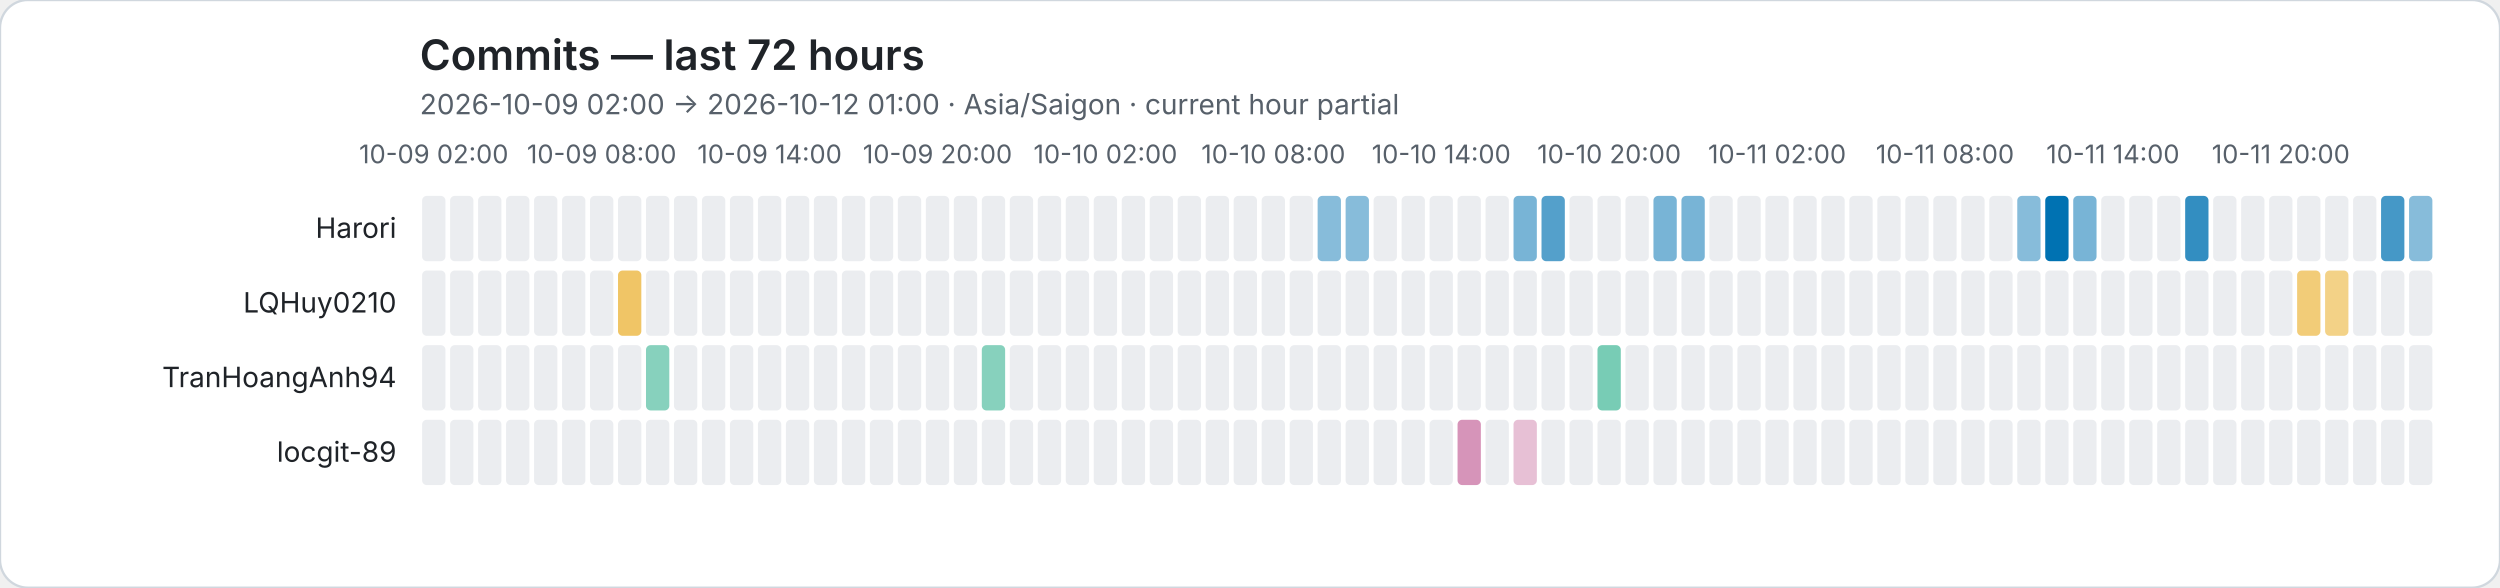
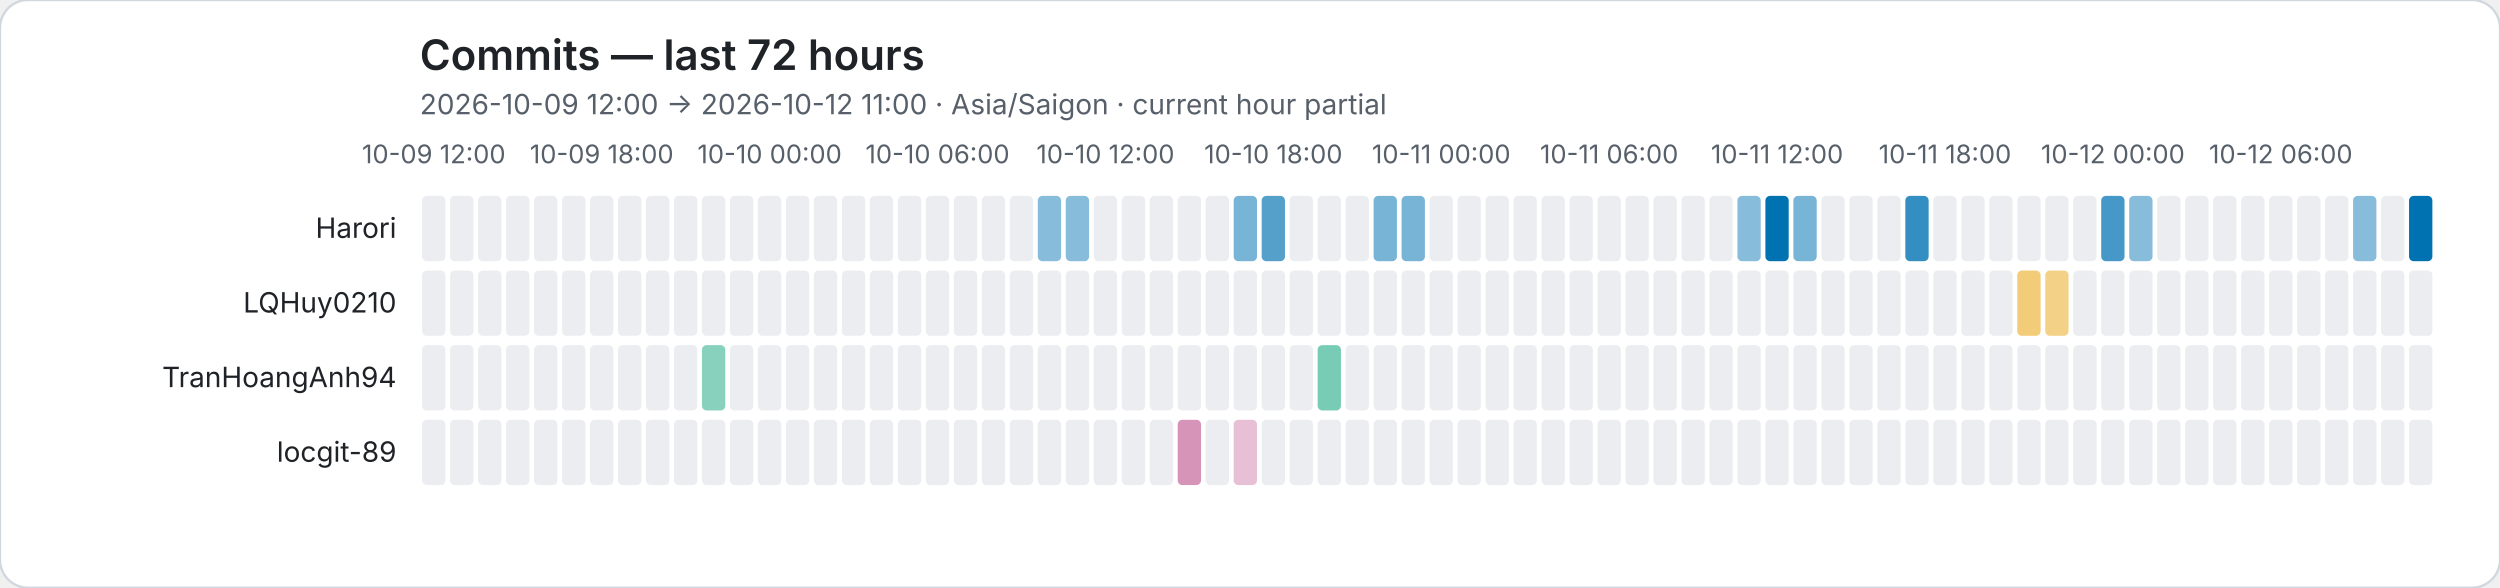
<svg xmlns="http://www.w3.org/2000/svg" role="img" viewBox="0 0 1072 252">
  <rect width="1072" height="252" rx="12" fill="#ffffff" stroke="#d0d7de" />
  <style>text{font-family:system-ui,-apple-system,BlinkMacSystemFont,"Segoe UI",sans-serif}.axis{fill:#57606a;font-size:11px}.heading{fill:#1f2328;font-size:18px;font-weight:600}.subheading{fill:#57606a;font-size:12px}.name{fill:#1f2328;font-size:12px}</style>
  <text class="heading" x="180" y="30">Commits — last 72 hours</text>
-   <text class="subheading" x="180" y="49">2026-10-09 02:00 → 2026-10-12 01:00 · Asia/Saigon · current hour partial</text>
-   <text class="axis" x="186" y="70" text-anchor="middle">10-09 02:00</text>
-   <text class="axis" x="258" y="70" text-anchor="middle">10-09 08:00</text>
-   <text class="axis" x="330" y="70" text-anchor="middle">10-09 14:00</text>
-   <text class="axis" x="402" y="70" text-anchor="middle">10-09 20:00</text>
-   <text class="axis" x="474" y="70" text-anchor="middle">10-10 02:00</text>
-   <text class="axis" x="546" y="70" text-anchor="middle">10-10 08:00</text>
-   <text class="axis" x="618" y="70" text-anchor="middle">10-10 14:00</text>
-   <text class="axis" x="690" y="70" text-anchor="middle">10-10 20:00</text>
-   <text class="axis" x="762" y="70" text-anchor="middle">10-11 02:00</text>
-   <text class="axis" x="834" y="70" text-anchor="middle">10-11 08:00</text>
-   <text class="axis" x="906" y="70" text-anchor="middle">10-11 14:00</text>
-   <text class="axis" x="978" y="70" text-anchor="middle">10-11 20:00</text>
+   <text class="subheading" x="180" y="49">2026-10-09 12:00 → 2026-10-12 11:00 · Asia/Saigon · current hour partial</text>
+   <text class="axis" x="186" y="70" text-anchor="middle">10-09 12:00</text>
+   <text class="axis" x="258" y="70" text-anchor="middle">10-09 18:00</text>
+   <text class="axis" x="330" y="70" text-anchor="middle">10-10 00:00</text>
+   <text class="axis" x="402" y="70" text-anchor="middle">10-10 06:00</text>
+   <text class="axis" x="474" y="70" text-anchor="middle">10-10 12:00</text>
+   <text class="axis" x="546" y="70" text-anchor="middle">10-10 18:00</text>
+   <text class="axis" x="618" y="70" text-anchor="middle">10-11 00:00</text>
+   <text class="axis" x="690" y="70" text-anchor="middle">10-11 06:00</text>
+   <text class="axis" x="762" y="70" text-anchor="middle">10-11 12:00</text>
+   <text class="axis" x="834" y="70" text-anchor="middle">10-11 18:00</text>
+   <text class="axis" x="906" y="70" text-anchor="middle">10-12 00:00</text>
+   <text class="axis" x="978" y="70" text-anchor="middle">10-12 06:00</text>
  <text class="name" x="170" y="102" text-anchor="end">Harori</text>
  <rect data-hour="0" x="181" y="84" width="10" height="28" rx="2" fill="#ebedf0" />
  <rect data-hour="1" x="193" y="84" width="10" height="28" rx="2" fill="#ebedf0" />
  <rect data-hour="2" x="205" y="84" width="10" height="28" rx="2" fill="#ebedf0" />
  <rect data-hour="3" x="217" y="84" width="10" height="28" rx="2" fill="#ebedf0" />
  <rect data-hour="4" x="229" y="84" width="10" height="28" rx="2" fill="#ebedf0" />
  <rect data-hour="5" x="241" y="84" width="10" height="28" rx="2" fill="#ebedf0" />
  <rect data-hour="6" x="253" y="84" width="10" height="28" rx="2" fill="#ebedf0" />
  <rect data-hour="7" x="265" y="84" width="10" height="28" rx="2" fill="#ebedf0" />
  <rect data-hour="8" x="277" y="84" width="10" height="28" rx="2" fill="#ebedf0" />
  <rect data-hour="9" x="289" y="84" width="10" height="28" rx="2" fill="#ebedf0" />
  <rect data-hour="10" x="301" y="84" width="10" height="28" rx="2" fill="#ebedf0" />
  <rect data-hour="11" x="313" y="84" width="10" height="28" rx="2" fill="#ebedf0" />
  <rect data-hour="12" x="325" y="84" width="10" height="28" rx="2" fill="#ebedf0" />
  <rect data-hour="13" x="337" y="84" width="10" height="28" rx="2" fill="#ebedf0" />
  <rect data-hour="14" x="349" y="84" width="10" height="28" rx="2" fill="#ebedf0" />
  <rect data-hour="15" x="361" y="84" width="10" height="28" rx="2" fill="#ebedf0" />
  <rect data-hour="16" x="373" y="84" width="10" height="28" rx="2" fill="#ebedf0" />
  <rect data-hour="17" x="385" y="84" width="10" height="28" rx="2" fill="#ebedf0" />
  <rect data-hour="18" x="397" y="84" width="10" height="28" rx="2" fill="#ebedf0" />
  <rect data-hour="19" x="409" y="84" width="10" height="28" rx="2" fill="#ebedf0" />
  <rect data-hour="20" x="421" y="84" width="10" height="28" rx="2" fill="#ebedf0" />
  <rect data-hour="21" x="433" y="84" width="10" height="28" rx="2" fill="#ebedf0" />
-   <rect data-hour="22" x="445" y="84" width="10" height="28" rx="2" fill="#ebedf0" />
-   <rect data-hour="23" x="457" y="84" width="10" height="28" rx="2" fill="#ebedf0" />
+   <rect data-hour="22" x="445" y="84" width="10" height="28" rx="2" fill="rgba(0, 114, 178, 0.47)" />
+   <rect data-hour="23" x="457" y="84" width="10" height="28" rx="2" fill="rgba(0, 114, 178, 0.47)" />
  <rect data-hour="24" x="469" y="84" width="10" height="28" rx="2" fill="#ebedf0" />
  <rect data-hour="25" x="481" y="84" width="10" height="28" rx="2" fill="#ebedf0" />
  <rect data-hour="26" x="493" y="84" width="10" height="28" rx="2" fill="#ebedf0" />
  <rect data-hour="27" x="505" y="84" width="10" height="28" rx="2" fill="#ebedf0" />
  <rect data-hour="28" x="517" y="84" width="10" height="28" rx="2" fill="#ebedf0" />
-   <rect data-hour="29" x="529" y="84" width="10" height="28" rx="2" fill="#ebedf0" />
-   <rect data-hour="30" x="541" y="84" width="10" height="28" rx="2" fill="#ebedf0" />
+   <rect data-hour="29" x="529" y="84" width="10" height="28" rx="2" fill="rgba(0, 114, 178, 0.53)" />
+   <rect data-hour="30" x="541" y="84" width="10" height="28" rx="2" fill="rgba(0, 114, 178, 0.67)" />
  <rect data-hour="31" x="553" y="84" width="10" height="28" rx="2" fill="#ebedf0" />
-   <rect data-hour="32" x="565" y="84" width="10" height="28" rx="2" fill="rgba(0, 114, 178, 0.47)" />
-   <rect data-hour="33" x="577" y="84" width="10" height="28" rx="2" fill="rgba(0, 114, 178, 0.47)" />
-   <rect data-hour="34" x="589" y="84" width="10" height="28" rx="2" fill="#ebedf0" />
-   <rect data-hour="35" x="601" y="84" width="10" height="28" rx="2" fill="#ebedf0" />
+   <rect data-hour="32" x="565" y="84" width="10" height="28" rx="2" fill="#ebedf0" />
+   <rect data-hour="33" x="577" y="84" width="10" height="28" rx="2" fill="#ebedf0" />
+   <rect data-hour="34" x="589" y="84" width="10" height="28" rx="2" fill="rgba(0, 114, 178, 0.53)" />
+   <rect data-hour="35" x="601" y="84" width="10" height="28" rx="2" fill="rgba(0, 114, 178, 0.53)" />
  <rect data-hour="36" x="613" y="84" width="10" height="28" rx="2" fill="#ebedf0" />
  <rect data-hour="37" x="625" y="84" width="10" height="28" rx="2" fill="#ebedf0" />
  <rect data-hour="38" x="637" y="84" width="10" height="28" rx="2" fill="#ebedf0" />
-   <rect data-hour="39" x="649" y="84" width="10" height="28" rx="2" fill="rgba(0, 114, 178, 0.53)" />
-   <rect data-hour="40" x="661" y="84" width="10" height="28" rx="2" fill="rgba(0, 114, 178, 0.67)" />
+   <rect data-hour="39" x="649" y="84" width="10" height="28" rx="2" fill="#ebedf0" />
+   <rect data-hour="40" x="661" y="84" width="10" height="28" rx="2" fill="#ebedf0" />
  <rect data-hour="41" x="673" y="84" width="10" height="28" rx="2" fill="#ebedf0" />
  <rect data-hour="42" x="685" y="84" width="10" height="28" rx="2" fill="#ebedf0" />
  <rect data-hour="43" x="697" y="84" width="10" height="28" rx="2" fill="#ebedf0" />
-   <rect data-hour="44" x="709" y="84" width="10" height="28" rx="2" fill="rgba(0, 114, 178, 0.53)" />
-   <rect data-hour="45" x="721" y="84" width="10" height="28" rx="2" fill="rgba(0, 114, 178, 0.53)" />
+   <rect data-hour="44" x="709" y="84" width="10" height="28" rx="2" fill="#ebedf0" />
+   <rect data-hour="45" x="721" y="84" width="10" height="28" rx="2" fill="#ebedf0" />
  <rect data-hour="46" x="733" y="84" width="10" height="28" rx="2" fill="#ebedf0" />
-   <rect data-hour="47" x="745" y="84" width="10" height="28" rx="2" fill="#ebedf0" />
-   <rect data-hour="48" x="757" y="84" width="10" height="28" rx="2" fill="#ebedf0" />
-   <rect data-hour="49" x="769" y="84" width="10" height="28" rx="2" fill="#ebedf0" />
+   <rect data-hour="47" x="745" y="84" width="10" height="28" rx="2" fill="rgba(0, 114, 178, 0.47)" />
+   <rect data-hour="48" x="757" y="84" width="10" height="28" rx="2" fill="rgba(0, 114, 178, 1.00)" />
+   <rect data-hour="49" x="769" y="84" width="10" height="28" rx="2" fill="rgba(0, 114, 178, 0.53)" />
  <rect data-hour="50" x="781" y="84" width="10" height="28" rx="2" fill="#ebedf0" />
  <rect data-hour="51" x="793" y="84" width="10" height="28" rx="2" fill="#ebedf0" />
  <rect data-hour="52" x="805" y="84" width="10" height="28" rx="2" fill="#ebedf0" />
-   <rect data-hour="53" x="817" y="84" width="10" height="28" rx="2" fill="#ebedf0" />
+   <rect data-hour="53" x="817" y="84" width="10" height="28" rx="2" fill="rgba(0, 114, 178, 0.80)" />
  <rect data-hour="54" x="829" y="84" width="10" height="28" rx="2" fill="#ebedf0" />
  <rect data-hour="55" x="841" y="84" width="10" height="28" rx="2" fill="#ebedf0" />
  <rect data-hour="56" x="853" y="84" width="10" height="28" rx="2" fill="#ebedf0" />
-   <rect data-hour="57" x="865" y="84" width="10" height="28" rx="2" fill="rgba(0, 114, 178, 0.47)" />
-   <rect data-hour="58" x="877" y="84" width="10" height="28" rx="2" fill="rgba(0, 114, 178, 1.00)" />
-   <rect data-hour="59" x="889" y="84" width="10" height="28" rx="2" fill="rgba(0, 114, 178, 0.53)" />
-   <rect data-hour="60" x="901" y="84" width="10" height="28" rx="2" fill="#ebedf0" />
-   <rect data-hour="61" x="913" y="84" width="10" height="28" rx="2" fill="#ebedf0" />
+   <rect data-hour="57" x="865" y="84" width="10" height="28" rx="2" fill="#ebedf0" />
+   <rect data-hour="58" x="877" y="84" width="10" height="28" rx="2" fill="#ebedf0" />
+   <rect data-hour="59" x="889" y="84" width="10" height="28" rx="2" fill="#ebedf0" />
+   <rect data-hour="60" x="901" y="84" width="10" height="28" rx="2" fill="rgba(0, 114, 178, 0.73)" />
+   <rect data-hour="61" x="913" y="84" width="10" height="28" rx="2" fill="rgba(0, 114, 178, 0.47)" />
  <rect data-hour="62" x="925" y="84" width="10" height="28" rx="2" fill="#ebedf0" />
-   <rect data-hour="63" x="937" y="84" width="10" height="28" rx="2" fill="rgba(0, 114, 178, 0.80)" />
+   <rect data-hour="63" x="937" y="84" width="10" height="28" rx="2" fill="#ebedf0" />
  <rect data-hour="64" x="949" y="84" width="10" height="28" rx="2" fill="#ebedf0" />
  <rect data-hour="65" x="961" y="84" width="10" height="28" rx="2" fill="#ebedf0" />
  <rect data-hour="66" x="973" y="84" width="10" height="28" rx="2" fill="#ebedf0" />
  <rect data-hour="67" x="985" y="84" width="10" height="28" rx="2" fill="#ebedf0" />
  <rect data-hour="68" x="997" y="84" width="10" height="28" rx="2" fill="#ebedf0" />
-   <rect data-hour="69" x="1009" y="84" width="10" height="28" rx="2" fill="#ebedf0" />
-   <rect data-hour="70" x="1021" y="84" width="10" height="28" rx="2" fill="rgba(0, 114, 178, 0.73)" />
-   <rect data-hour="71" x="1033" y="84" width="10" height="28" rx="2" fill="rgba(0, 114, 178, 0.47)" />
+   <rect data-hour="69" x="1009" y="84" width="10" height="28" rx="2" fill="rgba(0, 114, 178, 0.47)" />
+   <rect data-hour="70" x="1021" y="84" width="10" height="28" rx="2" fill="#ebedf0" />
+   <rect data-hour="71" x="1033" y="84" width="10" height="28" rx="2" fill="rgba(0, 114, 178, 1.00)" />
  <text class="name" x="170" y="134" text-anchor="end">LQHuy0210</text>
  <rect data-hour="0" x="181" y="116" width="10" height="28" rx="2" fill="#ebedf0" />
  <rect data-hour="1" x="193" y="116" width="10" height="28" rx="2" fill="#ebedf0" />
  <rect data-hour="2" x="205" y="116" width="10" height="28" rx="2" fill="#ebedf0" />
  <rect data-hour="3" x="217" y="116" width="10" height="28" rx="2" fill="#ebedf0" />
  <rect data-hour="4" x="229" y="116" width="10" height="28" rx="2" fill="#ebedf0" />
  <rect data-hour="5" x="241" y="116" width="10" height="28" rx="2" fill="#ebedf0" />
  <rect data-hour="6" x="253" y="116" width="10" height="28" rx="2" fill="#ebedf0" />
-   <rect data-hour="7" x="265" y="116" width="10" height="28" rx="2" fill="rgba(230, 159, 0, 0.60)" />
+   <rect data-hour="7" x="265" y="116" width="10" height="28" rx="2" fill="#ebedf0" />
  <rect data-hour="8" x="277" y="116" width="10" height="28" rx="2" fill="#ebedf0" />
  <rect data-hour="9" x="289" y="116" width="10" height="28" rx="2" fill="#ebedf0" />
  <rect data-hour="10" x="301" y="116" width="10" height="28" rx="2" fill="#ebedf0" />
  <rect data-hour="11" x="313" y="116" width="10" height="28" rx="2" fill="#ebedf0" />
  <rect data-hour="12" x="325" y="116" width="10" height="28" rx="2" fill="#ebedf0" />
  <rect data-hour="13" x="337" y="116" width="10" height="28" rx="2" fill="#ebedf0" />
  <rect data-hour="14" x="349" y="116" width="10" height="28" rx="2" fill="#ebedf0" />
  <rect data-hour="15" x="361" y="116" width="10" height="28" rx="2" fill="#ebedf0" />
  <rect data-hour="16" x="373" y="116" width="10" height="28" rx="2" fill="#ebedf0" />
  <rect data-hour="17" x="385" y="116" width="10" height="28" rx="2" fill="#ebedf0" />
  <rect data-hour="18" x="397" y="116" width="10" height="28" rx="2" fill="#ebedf0" />
  <rect data-hour="19" x="409" y="116" width="10" height="28" rx="2" fill="#ebedf0" />
  <rect data-hour="20" x="421" y="116" width="10" height="28" rx="2" fill="#ebedf0" />
  <rect data-hour="21" x="433" y="116" width="10" height="28" rx="2" fill="#ebedf0" />
  <rect data-hour="22" x="445" y="116" width="10" height="28" rx="2" fill="#ebedf0" />
  <rect data-hour="23" x="457" y="116" width="10" height="28" rx="2" fill="#ebedf0" />
  <rect data-hour="24" x="469" y="116" width="10" height="28" rx="2" fill="#ebedf0" />
  <rect data-hour="25" x="481" y="116" width="10" height="28" rx="2" fill="#ebedf0" />
  <rect data-hour="26" x="493" y="116" width="10" height="28" rx="2" fill="#ebedf0" />
  <rect data-hour="27" x="505" y="116" width="10" height="28" rx="2" fill="#ebedf0" />
  <rect data-hour="28" x="517" y="116" width="10" height="28" rx="2" fill="#ebedf0" />
  <rect data-hour="29" x="529" y="116" width="10" height="28" rx="2" fill="#ebedf0" />
  <rect data-hour="30" x="541" y="116" width="10" height="28" rx="2" fill="#ebedf0" />
  <rect data-hour="31" x="553" y="116" width="10" height="28" rx="2" fill="#ebedf0" />
  <rect data-hour="32" x="565" y="116" width="10" height="28" rx="2" fill="#ebedf0" />
  <rect data-hour="33" x="577" y="116" width="10" height="28" rx="2" fill="#ebedf0" />
  <rect data-hour="34" x="589" y="116" width="10" height="28" rx="2" fill="#ebedf0" />
  <rect data-hour="35" x="601" y="116" width="10" height="28" rx="2" fill="#ebedf0" />
  <rect data-hour="36" x="613" y="116" width="10" height="28" rx="2" fill="#ebedf0" />
  <rect data-hour="37" x="625" y="116" width="10" height="28" rx="2" fill="#ebedf0" />
  <rect data-hour="38" x="637" y="116" width="10" height="28" rx="2" fill="#ebedf0" />
  <rect data-hour="39" x="649" y="116" width="10" height="28" rx="2" fill="#ebedf0" />
  <rect data-hour="40" x="661" y="116" width="10" height="28" rx="2" fill="#ebedf0" />
  <rect data-hour="41" x="673" y="116" width="10" height="28" rx="2" fill="#ebedf0" />
  <rect data-hour="42" x="685" y="116" width="10" height="28" rx="2" fill="#ebedf0" />
  <rect data-hour="43" x="697" y="116" width="10" height="28" rx="2" fill="#ebedf0" />
  <rect data-hour="44" x="709" y="116" width="10" height="28" rx="2" fill="#ebedf0" />
  <rect data-hour="45" x="721" y="116" width="10" height="28" rx="2" fill="#ebedf0" />
  <rect data-hour="46" x="733" y="116" width="10" height="28" rx="2" fill="#ebedf0" />
  <rect data-hour="47" x="745" y="116" width="10" height="28" rx="2" fill="#ebedf0" />
  <rect data-hour="48" x="757" y="116" width="10" height="28" rx="2" fill="#ebedf0" />
  <rect data-hour="49" x="769" y="116" width="10" height="28" rx="2" fill="#ebedf0" />
  <rect data-hour="50" x="781" y="116" width="10" height="28" rx="2" fill="#ebedf0" />
  <rect data-hour="51" x="793" y="116" width="10" height="28" rx="2" fill="#ebedf0" />
  <rect data-hour="52" x="805" y="116" width="10" height="28" rx="2" fill="#ebedf0" />
  <rect data-hour="53" x="817" y="116" width="10" height="28" rx="2" fill="#ebedf0" />
  <rect data-hour="54" x="829" y="116" width="10" height="28" rx="2" fill="#ebedf0" />
  <rect data-hour="55" x="841" y="116" width="10" height="28" rx="2" fill="#ebedf0" />
  <rect data-hour="56" x="853" y="116" width="10" height="28" rx="2" fill="#ebedf0" />
-   <rect data-hour="57" x="865" y="116" width="10" height="28" rx="2" fill="#ebedf0" />
-   <rect data-hour="58" x="877" y="116" width="10" height="28" rx="2" fill="#ebedf0" />
+   <rect data-hour="57" x="865" y="116" width="10" height="28" rx="2" fill="rgba(230, 159, 0, 0.53)" />
+   <rect data-hour="58" x="877" y="116" width="10" height="28" rx="2" fill="rgba(230, 159, 0, 0.47)" />
  <rect data-hour="59" x="889" y="116" width="10" height="28" rx="2" fill="#ebedf0" />
  <rect data-hour="60" x="901" y="116" width="10" height="28" rx="2" fill="#ebedf0" />
  <rect data-hour="61" x="913" y="116" width="10" height="28" rx="2" fill="#ebedf0" />
  <rect data-hour="62" x="925" y="116" width="10" height="28" rx="2" fill="#ebedf0" />
  <rect data-hour="63" x="937" y="116" width="10" height="28" rx="2" fill="#ebedf0" />
  <rect data-hour="64" x="949" y="116" width="10" height="28" rx="2" fill="#ebedf0" />
  <rect data-hour="65" x="961" y="116" width="10" height="28" rx="2" fill="#ebedf0" />
  <rect data-hour="66" x="973" y="116" width="10" height="28" rx="2" fill="#ebedf0" />
-   <rect data-hour="67" x="985" y="116" width="10" height="28" rx="2" fill="rgba(230, 159, 0, 0.53)" />
-   <rect data-hour="68" x="997" y="116" width="10" height="28" rx="2" fill="rgba(230, 159, 0, 0.47)" />
+   <rect data-hour="67" x="985" y="116" width="10" height="28" rx="2" fill="#ebedf0" />
+   <rect data-hour="68" x="997" y="116" width="10" height="28" rx="2" fill="#ebedf0" />
  <rect data-hour="69" x="1009" y="116" width="10" height="28" rx="2" fill="#ebedf0" />
  <rect data-hour="70" x="1021" y="116" width="10" height="28" rx="2" fill="#ebedf0" />
  <rect data-hour="71" x="1033" y="116" width="10" height="28" rx="2" fill="#ebedf0" />
  <text class="name" x="170" y="166" text-anchor="end">TranHoangAnh94</text>
  <rect data-hour="0" x="181" y="148" width="10" height="28" rx="2" fill="#ebedf0" />
  <rect data-hour="1" x="193" y="148" width="10" height="28" rx="2" fill="#ebedf0" />
  <rect data-hour="2" x="205" y="148" width="10" height="28" rx="2" fill="#ebedf0" />
  <rect data-hour="3" x="217" y="148" width="10" height="28" rx="2" fill="#ebedf0" />
  <rect data-hour="4" x="229" y="148" width="10" height="28" rx="2" fill="#ebedf0" />
  <rect data-hour="5" x="241" y="148" width="10" height="28" rx="2" fill="#ebedf0" />
  <rect data-hour="6" x="253" y="148" width="10" height="28" rx="2" fill="#ebedf0" />
  <rect data-hour="7" x="265" y="148" width="10" height="28" rx="2" fill="#ebedf0" />
-   <rect data-hour="8" x="277" y="148" width="10" height="28" rx="2" fill="rgba(0, 158, 115, 0.47)" />
+   <rect data-hour="8" x="277" y="148" width="10" height="28" rx="2" fill="#ebedf0" />
  <rect data-hour="9" x="289" y="148" width="10" height="28" rx="2" fill="#ebedf0" />
-   <rect data-hour="10" x="301" y="148" width="10" height="28" rx="2" fill="#ebedf0" />
+   <rect data-hour="10" x="301" y="148" width="10" height="28" rx="2" fill="rgba(0, 158, 115, 0.47)" />
  <rect data-hour="11" x="313" y="148" width="10" height="28" rx="2" fill="#ebedf0" />
  <rect data-hour="12" x="325" y="148" width="10" height="28" rx="2" fill="#ebedf0" />
  <rect data-hour="13" x="337" y="148" width="10" height="28" rx="2" fill="#ebedf0" />
  <rect data-hour="14" x="349" y="148" width="10" height="28" rx="2" fill="#ebedf0" />
  <rect data-hour="15" x="361" y="148" width="10" height="28" rx="2" fill="#ebedf0" />
  <rect data-hour="16" x="373" y="148" width="10" height="28" rx="2" fill="#ebedf0" />
  <rect data-hour="17" x="385" y="148" width="10" height="28" rx="2" fill="#ebedf0" />
  <rect data-hour="18" x="397" y="148" width="10" height="28" rx="2" fill="#ebedf0" />
  <rect data-hour="19" x="409" y="148" width="10" height="28" rx="2" fill="#ebedf0" />
-   <rect data-hour="20" x="421" y="148" width="10" height="28" rx="2" fill="rgba(0, 158, 115, 0.47)" />
+   <rect data-hour="20" x="421" y="148" width="10" height="28" rx="2" fill="#ebedf0" />
  <rect data-hour="21" x="433" y="148" width="10" height="28" rx="2" fill="#ebedf0" />
  <rect data-hour="22" x="445" y="148" width="10" height="28" rx="2" fill="#ebedf0" />
  <rect data-hour="23" x="457" y="148" width="10" height="28" rx="2" fill="#ebedf0" />
  <rect data-hour="24" x="469" y="148" width="10" height="28" rx="2" fill="#ebedf0" />
  <rect data-hour="25" x="481" y="148" width="10" height="28" rx="2" fill="#ebedf0" />
  <rect data-hour="26" x="493" y="148" width="10" height="28" rx="2" fill="#ebedf0" />
  <rect data-hour="27" x="505" y="148" width="10" height="28" rx="2" fill="#ebedf0" />
  <rect data-hour="28" x="517" y="148" width="10" height="28" rx="2" fill="#ebedf0" />
  <rect data-hour="29" x="529" y="148" width="10" height="28" rx="2" fill="#ebedf0" />
  <rect data-hour="30" x="541" y="148" width="10" height="28" rx="2" fill="#ebedf0" />
  <rect data-hour="31" x="553" y="148" width="10" height="28" rx="2" fill="#ebedf0" />
-   <rect data-hour="32" x="565" y="148" width="10" height="28" rx="2" fill="#ebedf0" />
+   <rect data-hour="32" x="565" y="148" width="10" height="28" rx="2" fill="rgba(0, 158, 115, 0.53)" />
  <rect data-hour="33" x="577" y="148" width="10" height="28" rx="2" fill="#ebedf0" />
  <rect data-hour="34" x="589" y="148" width="10" height="28" rx="2" fill="#ebedf0" />
  <rect data-hour="35" x="601" y="148" width="10" height="28" rx="2" fill="#ebedf0" />
  <rect data-hour="36" x="613" y="148" width="10" height="28" rx="2" fill="#ebedf0" />
  <rect data-hour="37" x="625" y="148" width="10" height="28" rx="2" fill="#ebedf0" />
  <rect data-hour="38" x="637" y="148" width="10" height="28" rx="2" fill="#ebedf0" />
  <rect data-hour="39" x="649" y="148" width="10" height="28" rx="2" fill="#ebedf0" />
  <rect data-hour="40" x="661" y="148" width="10" height="28" rx="2" fill="#ebedf0" />
  <rect data-hour="41" x="673" y="148" width="10" height="28" rx="2" fill="#ebedf0" />
-   <rect data-hour="42" x="685" y="148" width="10" height="28" rx="2" fill="rgba(0, 158, 115, 0.53)" />
+   <rect data-hour="42" x="685" y="148" width="10" height="28" rx="2" fill="#ebedf0" />
  <rect data-hour="43" x="697" y="148" width="10" height="28" rx="2" fill="#ebedf0" />
  <rect data-hour="44" x="709" y="148" width="10" height="28" rx="2" fill="#ebedf0" />
  <rect data-hour="45" x="721" y="148" width="10" height="28" rx="2" fill="#ebedf0" />
  <rect data-hour="46" x="733" y="148" width="10" height="28" rx="2" fill="#ebedf0" />
  <rect data-hour="47" x="745" y="148" width="10" height="28" rx="2" fill="#ebedf0" />
  <rect data-hour="48" x="757" y="148" width="10" height="28" rx="2" fill="#ebedf0" />
  <rect data-hour="49" x="769" y="148" width="10" height="28" rx="2" fill="#ebedf0" />
  <rect data-hour="50" x="781" y="148" width="10" height="28" rx="2" fill="#ebedf0" />
  <rect data-hour="51" x="793" y="148" width="10" height="28" rx="2" fill="#ebedf0" />
  <rect data-hour="52" x="805" y="148" width="10" height="28" rx="2" fill="#ebedf0" />
  <rect data-hour="53" x="817" y="148" width="10" height="28" rx="2" fill="#ebedf0" />
  <rect data-hour="54" x="829" y="148" width="10" height="28" rx="2" fill="#ebedf0" />
  <rect data-hour="55" x="841" y="148" width="10" height="28" rx="2" fill="#ebedf0" />
  <rect data-hour="56" x="853" y="148" width="10" height="28" rx="2" fill="#ebedf0" />
  <rect data-hour="57" x="865" y="148" width="10" height="28" rx="2" fill="#ebedf0" />
  <rect data-hour="58" x="877" y="148" width="10" height="28" rx="2" fill="#ebedf0" />
  <rect data-hour="59" x="889" y="148" width="10" height="28" rx="2" fill="#ebedf0" />
  <rect data-hour="60" x="901" y="148" width="10" height="28" rx="2" fill="#ebedf0" />
  <rect data-hour="61" x="913" y="148" width="10" height="28" rx="2" fill="#ebedf0" />
  <rect data-hour="62" x="925" y="148" width="10" height="28" rx="2" fill="#ebedf0" />
  <rect data-hour="63" x="937" y="148" width="10" height="28" rx="2" fill="#ebedf0" />
  <rect data-hour="64" x="949" y="148" width="10" height="28" rx="2" fill="#ebedf0" />
  <rect data-hour="65" x="961" y="148" width="10" height="28" rx="2" fill="#ebedf0" />
  <rect data-hour="66" x="973" y="148" width="10" height="28" rx="2" fill="#ebedf0" />
  <rect data-hour="67" x="985" y="148" width="10" height="28" rx="2" fill="#ebedf0" />
  <rect data-hour="68" x="997" y="148" width="10" height="28" rx="2" fill="#ebedf0" />
  <rect data-hour="69" x="1009" y="148" width="10" height="28" rx="2" fill="#ebedf0" />
  <rect data-hour="70" x="1021" y="148" width="10" height="28" rx="2" fill="#ebedf0" />
  <rect data-hour="71" x="1033" y="148" width="10" height="28" rx="2" fill="#ebedf0" />
  <text class="name" x="170" y="198" text-anchor="end">locgit-89</text>
  <rect data-hour="0" x="181" y="180" width="10" height="28" rx="2" fill="#ebedf0" />
  <rect data-hour="1" x="193" y="180" width="10" height="28" rx="2" fill="#ebedf0" />
  <rect data-hour="2" x="205" y="180" width="10" height="28" rx="2" fill="#ebedf0" />
  <rect data-hour="3" x="217" y="180" width="10" height="28" rx="2" fill="#ebedf0" />
  <rect data-hour="4" x="229" y="180" width="10" height="28" rx="2" fill="#ebedf0" />
  <rect data-hour="5" x="241" y="180" width="10" height="28" rx="2" fill="#ebedf0" />
  <rect data-hour="6" x="253" y="180" width="10" height="28" rx="2" fill="#ebedf0" />
  <rect data-hour="7" x="265" y="180" width="10" height="28" rx="2" fill="#ebedf0" />
  <rect data-hour="8" x="277" y="180" width="10" height="28" rx="2" fill="#ebedf0" />
  <rect data-hour="9" x="289" y="180" width="10" height="28" rx="2" fill="#ebedf0" />
  <rect data-hour="10" x="301" y="180" width="10" height="28" rx="2" fill="#ebedf0" />
  <rect data-hour="11" x="313" y="180" width="10" height="28" rx="2" fill="#ebedf0" />
  <rect data-hour="12" x="325" y="180" width="10" height="28" rx="2" fill="#ebedf0" />
  <rect data-hour="13" x="337" y="180" width="10" height="28" rx="2" fill="#ebedf0" />
  <rect data-hour="14" x="349" y="180" width="10" height="28" rx="2" fill="#ebedf0" />
  <rect data-hour="15" x="361" y="180" width="10" height="28" rx="2" fill="#ebedf0" />
  <rect data-hour="16" x="373" y="180" width="10" height="28" rx="2" fill="#ebedf0" />
  <rect data-hour="17" x="385" y="180" width="10" height="28" rx="2" fill="#ebedf0" />
  <rect data-hour="18" x="397" y="180" width="10" height="28" rx="2" fill="#ebedf0" />
  <rect data-hour="19" x="409" y="180" width="10" height="28" rx="2" fill="#ebedf0" />
  <rect data-hour="20" x="421" y="180" width="10" height="28" rx="2" fill="#ebedf0" />
  <rect data-hour="21" x="433" y="180" width="10" height="28" rx="2" fill="#ebedf0" />
  <rect data-hour="22" x="445" y="180" width="10" height="28" rx="2" fill="#ebedf0" />
  <rect data-hour="23" x="457" y="180" width="10" height="28" rx="2" fill="#ebedf0" />
  <rect data-hour="24" x="469" y="180" width="10" height="28" rx="2" fill="#ebedf0" />
  <rect data-hour="25" x="481" y="180" width="10" height="28" rx="2" fill="#ebedf0" />
  <rect data-hour="26" x="493" y="180" width="10" height="28" rx="2" fill="#ebedf0" />
-   <rect data-hour="27" x="505" y="180" width="10" height="28" rx="2" fill="#ebedf0" />
+   <rect data-hour="27" x="505" y="180" width="10" height="28" rx="2" fill="rgba(204, 121, 167, 0.80)" />
  <rect data-hour="28" x="517" y="180" width="10" height="28" rx="2" fill="#ebedf0" />
-   <rect data-hour="29" x="529" y="180" width="10" height="28" rx="2" fill="#ebedf0" />
+   <rect data-hour="29" x="529" y="180" width="10" height="28" rx="2" fill="rgba(204, 121, 167, 0.47)" />
  <rect data-hour="30" x="541" y="180" width="10" height="28" rx="2" fill="#ebedf0" />
  <rect data-hour="31" x="553" y="180" width="10" height="28" rx="2" fill="#ebedf0" />
  <rect data-hour="32" x="565" y="180" width="10" height="28" rx="2" fill="#ebedf0" />
  <rect data-hour="33" x="577" y="180" width="10" height="28" rx="2" fill="#ebedf0" />
  <rect data-hour="34" x="589" y="180" width="10" height="28" rx="2" fill="#ebedf0" />
  <rect data-hour="35" x="601" y="180" width="10" height="28" rx="2" fill="#ebedf0" />
  <rect data-hour="36" x="613" y="180" width="10" height="28" rx="2" fill="#ebedf0" />
-   <rect data-hour="37" x="625" y="180" width="10" height="28" rx="2" fill="rgba(204, 121, 167, 0.80)" />
+   <rect data-hour="37" x="625" y="180" width="10" height="28" rx="2" fill="#ebedf0" />
  <rect data-hour="38" x="637" y="180" width="10" height="28" rx="2" fill="#ebedf0" />
-   <rect data-hour="39" x="649" y="180" width="10" height="28" rx="2" fill="rgba(204, 121, 167, 0.47)" />
+   <rect data-hour="39" x="649" y="180" width="10" height="28" rx="2" fill="#ebedf0" />
  <rect data-hour="40" x="661" y="180" width="10" height="28" rx="2" fill="#ebedf0" />
  <rect data-hour="41" x="673" y="180" width="10" height="28" rx="2" fill="#ebedf0" />
  <rect data-hour="42" x="685" y="180" width="10" height="28" rx="2" fill="#ebedf0" />
  <rect data-hour="43" x="697" y="180" width="10" height="28" rx="2" fill="#ebedf0" />
  <rect data-hour="44" x="709" y="180" width="10" height="28" rx="2" fill="#ebedf0" />
  <rect data-hour="45" x="721" y="180" width="10" height="28" rx="2" fill="#ebedf0" />
  <rect data-hour="46" x="733" y="180" width="10" height="28" rx="2" fill="#ebedf0" />
  <rect data-hour="47" x="745" y="180" width="10" height="28" rx="2" fill="#ebedf0" />
  <rect data-hour="48" x="757" y="180" width="10" height="28" rx="2" fill="#ebedf0" />
  <rect data-hour="49" x="769" y="180" width="10" height="28" rx="2" fill="#ebedf0" />
  <rect data-hour="50" x="781" y="180" width="10" height="28" rx="2" fill="#ebedf0" />
  <rect data-hour="51" x="793" y="180" width="10" height="28" rx="2" fill="#ebedf0" />
  <rect data-hour="52" x="805" y="180" width="10" height="28" rx="2" fill="#ebedf0" />
  <rect data-hour="53" x="817" y="180" width="10" height="28" rx="2" fill="#ebedf0" />
  <rect data-hour="54" x="829" y="180" width="10" height="28" rx="2" fill="#ebedf0" />
  <rect data-hour="55" x="841" y="180" width="10" height="28" rx="2" fill="#ebedf0" />
  <rect data-hour="56" x="853" y="180" width="10" height="28" rx="2" fill="#ebedf0" />
  <rect data-hour="57" x="865" y="180" width="10" height="28" rx="2" fill="#ebedf0" />
  <rect data-hour="58" x="877" y="180" width="10" height="28" rx="2" fill="#ebedf0" />
  <rect data-hour="59" x="889" y="180" width="10" height="28" rx="2" fill="#ebedf0" />
  <rect data-hour="60" x="901" y="180" width="10" height="28" rx="2" fill="#ebedf0" />
  <rect data-hour="61" x="913" y="180" width="10" height="28" rx="2" fill="#ebedf0" />
  <rect data-hour="62" x="925" y="180" width="10" height="28" rx="2" fill="#ebedf0" />
  <rect data-hour="63" x="937" y="180" width="10" height="28" rx="2" fill="#ebedf0" />
  <rect data-hour="64" x="949" y="180" width="10" height="28" rx="2" fill="#ebedf0" />
  <rect data-hour="65" x="961" y="180" width="10" height="28" rx="2" fill="#ebedf0" />
  <rect data-hour="66" x="973" y="180" width="10" height="28" rx="2" fill="#ebedf0" />
  <rect data-hour="67" x="985" y="180" width="10" height="28" rx="2" fill="#ebedf0" />
  <rect data-hour="68" x="997" y="180" width="10" height="28" rx="2" fill="#ebedf0" />
  <rect data-hour="69" x="1009" y="180" width="10" height="28" rx="2" fill="#ebedf0" />
  <rect data-hour="70" x="1021" y="180" width="10" height="28" rx="2" fill="#ebedf0" />
  <rect data-hour="71" x="1033" y="180" width="10" height="28" rx="2" fill="#ebedf0" />
</svg>
